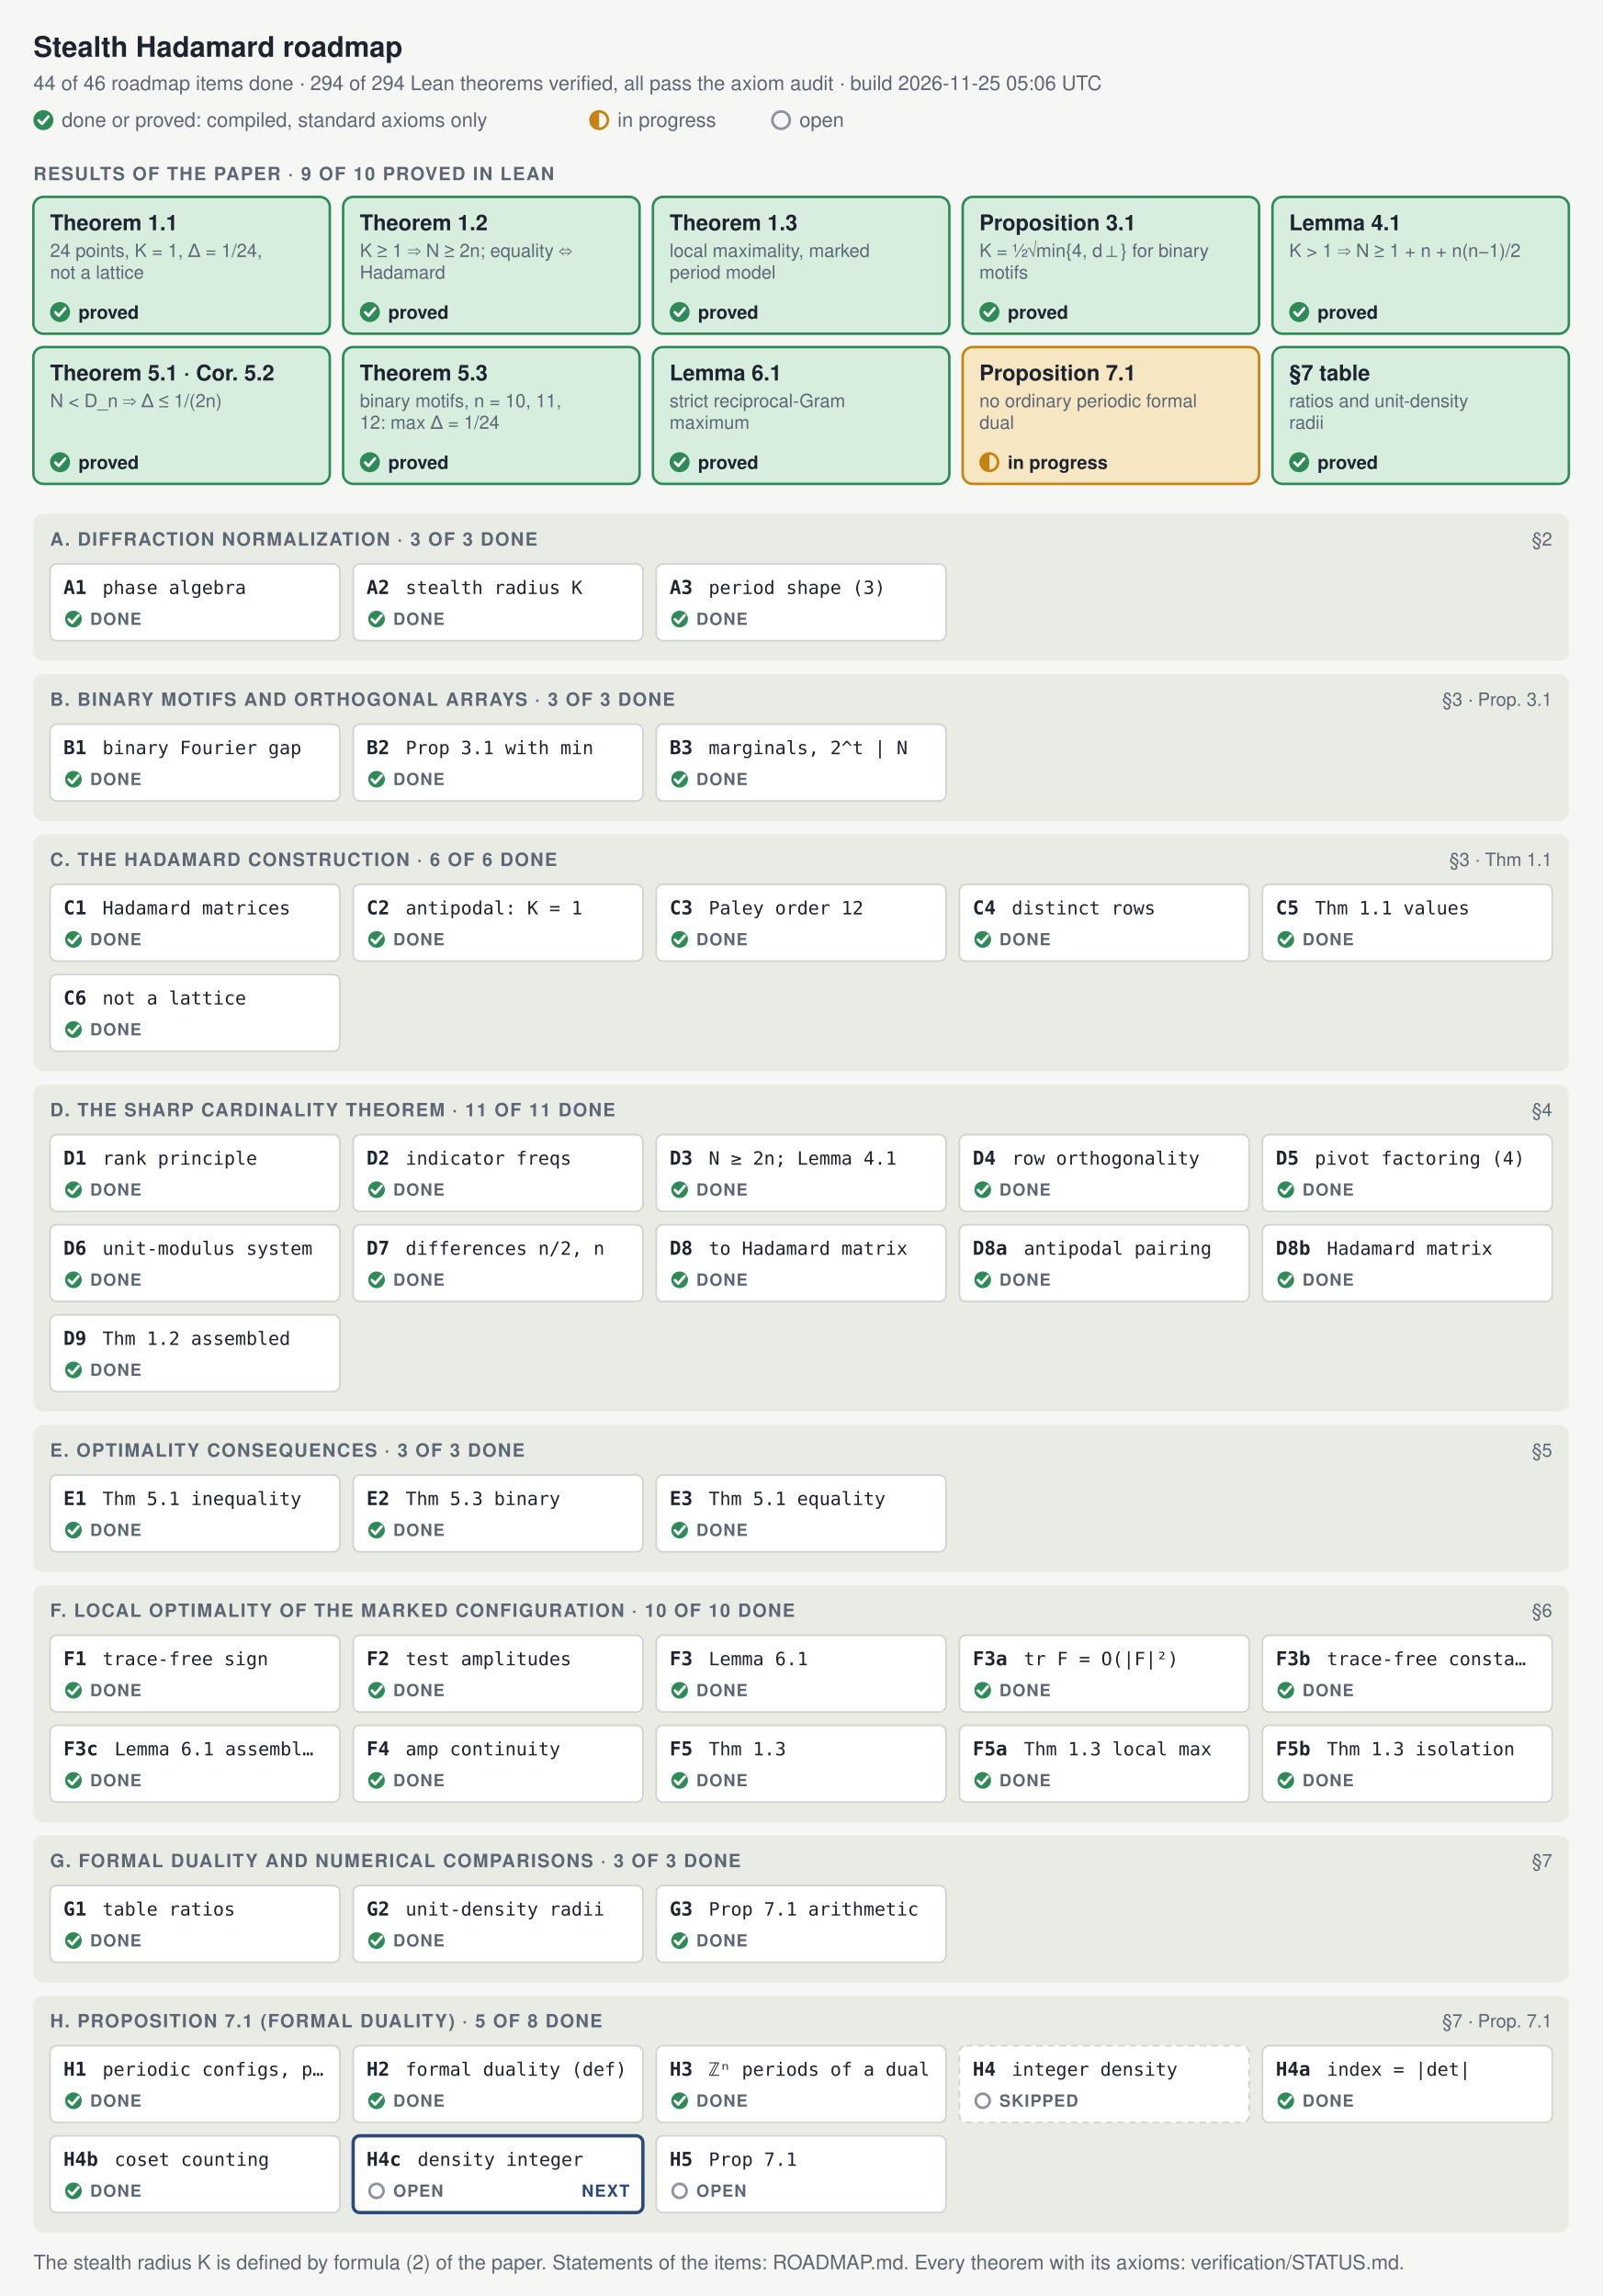
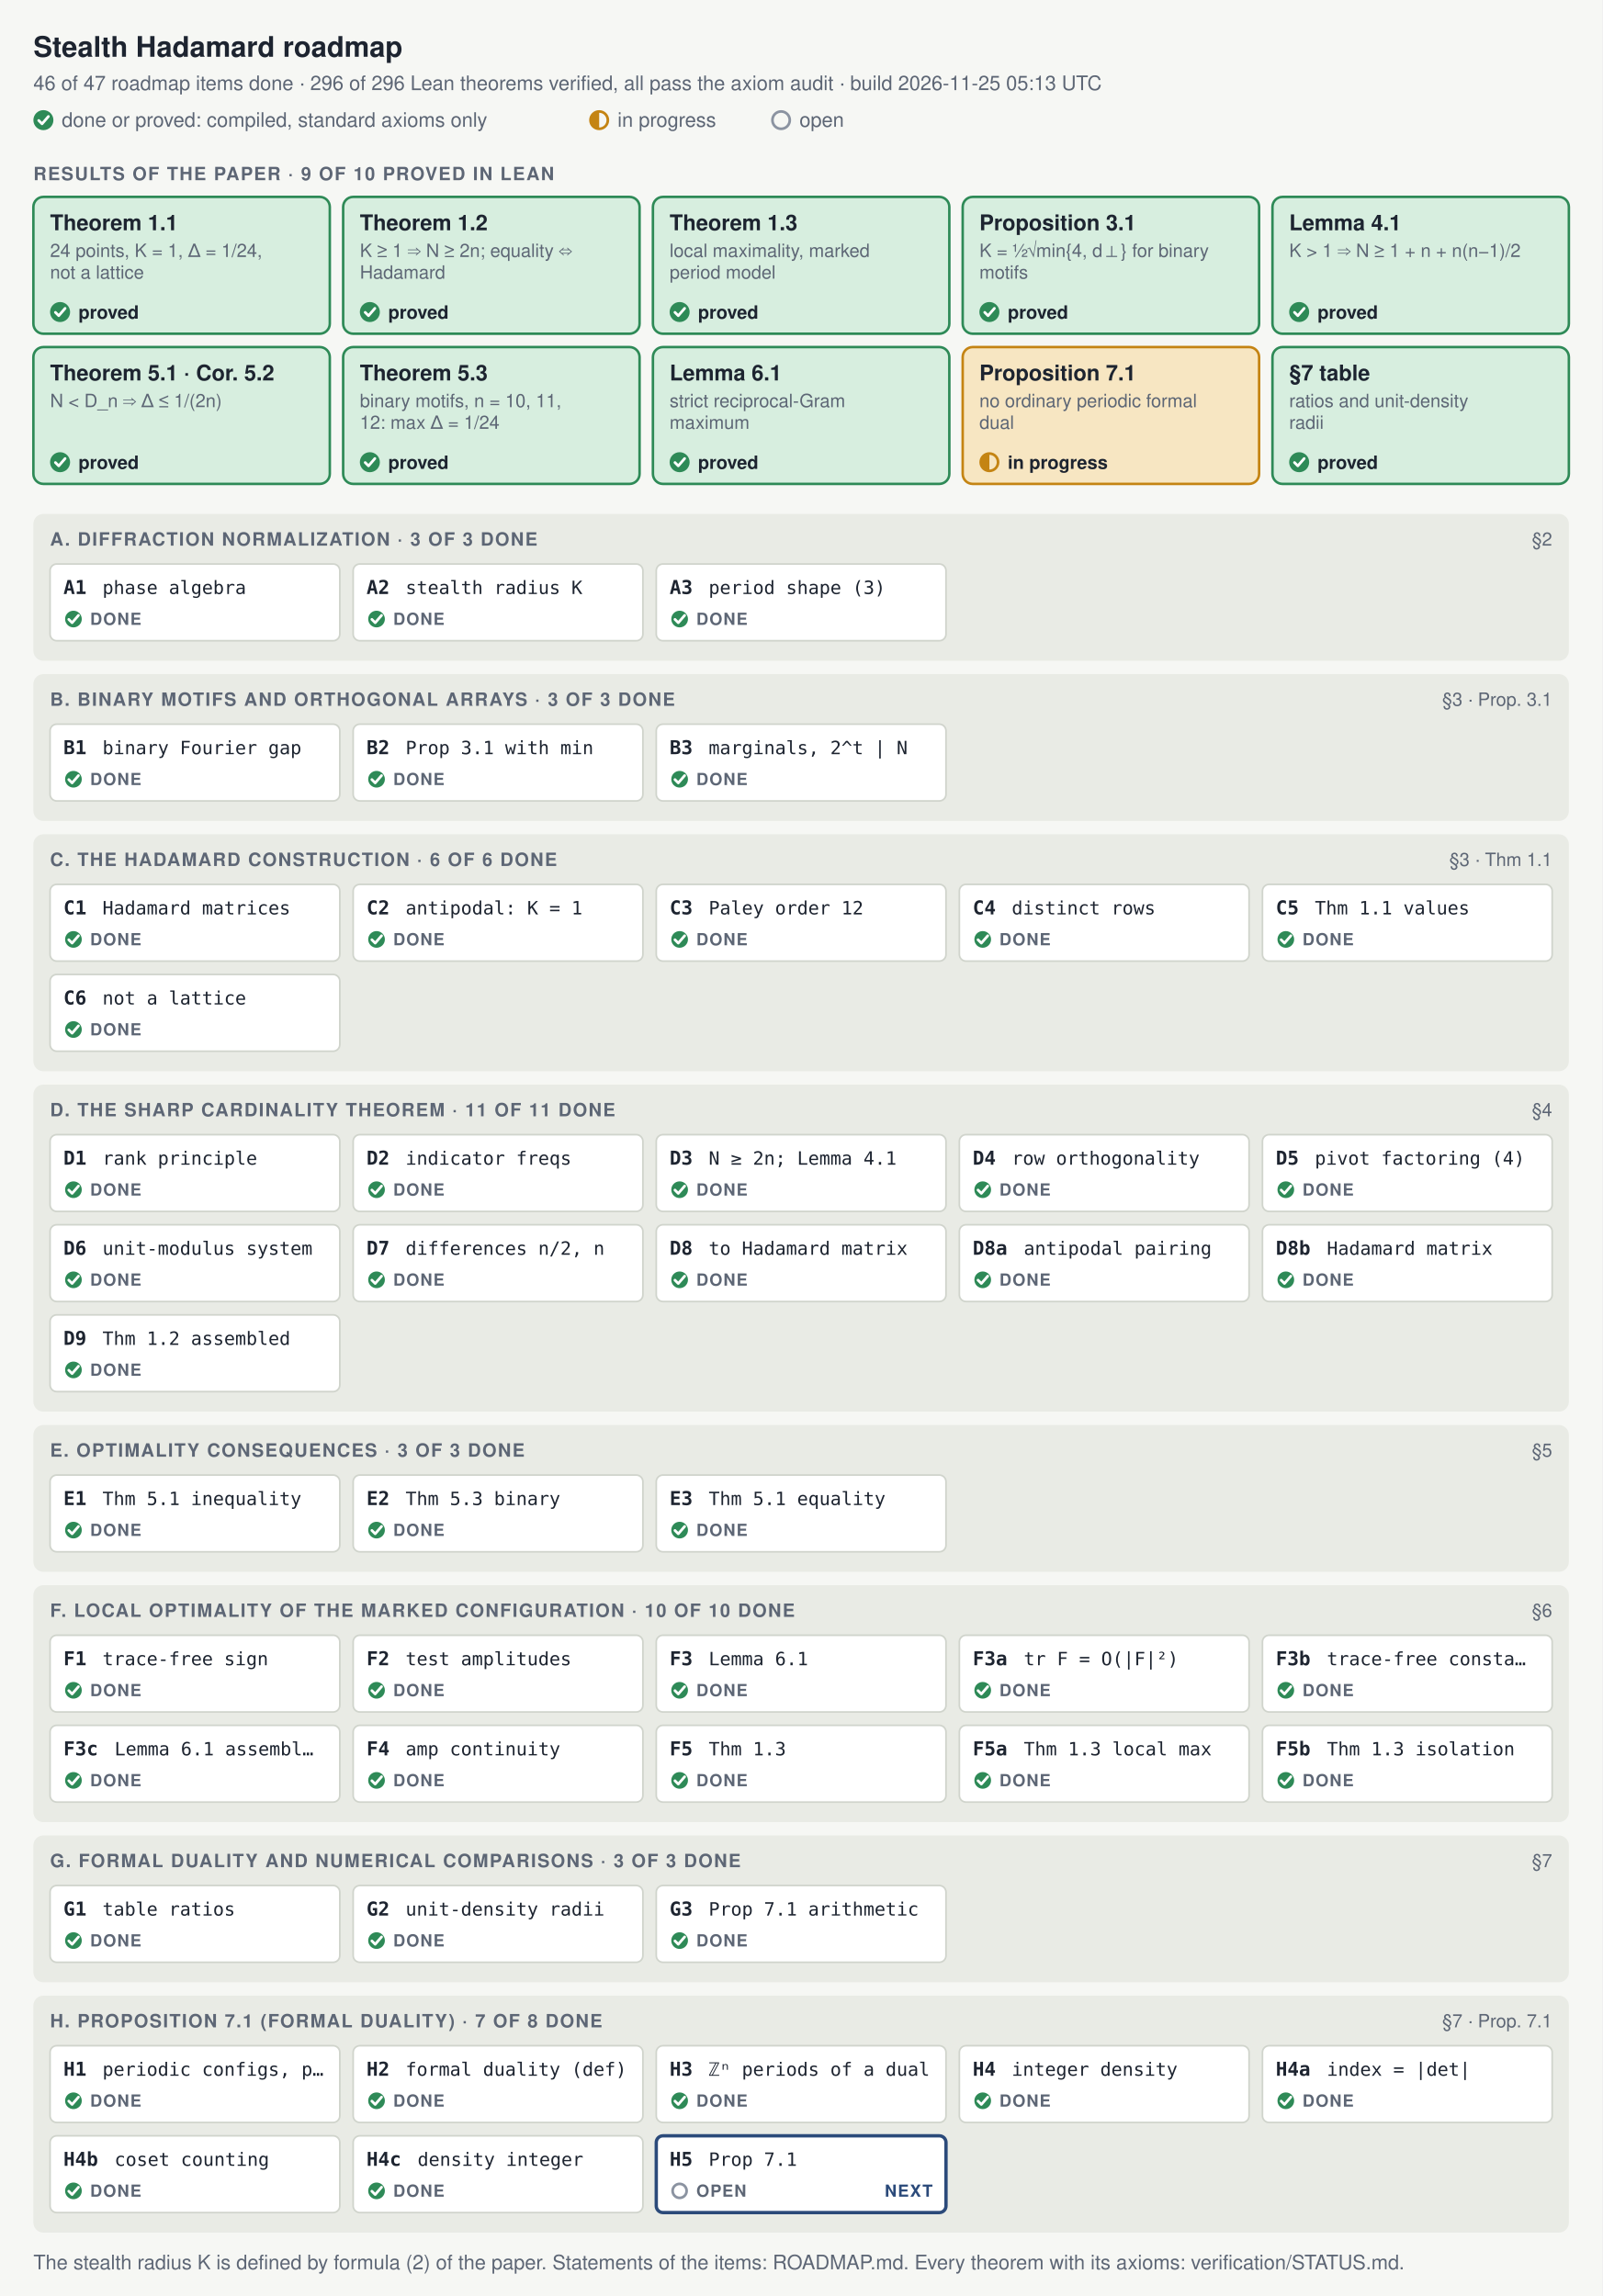
<svg xmlns="http://www.w3.org/2000/svg" viewBox="0 0 960 1376" width="960" height="1376" role="img" aria-labelledby="rm-t rm-d" font-family="-apple-system, Segoe UI, Helvetica, Arial, sans-serif">
  <style>.bg{fill:#f6f7f4}.band{fill:#e9ebe5}.box{fill:#fff;stroke:#d0d4cc}.tt{font-size:17px;font-weight:600;fill:#1d2430}.sm{font-size:12px;fill:#5d6675}.lbl{font-size:11px;font-weight:600;letter-spacing:.07em;fill:#5d6675}.ref{font-size:11px;fill:#5d6675}.rn{font-size:13px;font-weight:600;fill:#1d2430}.rs{font-size:11px;fill:#5d6675}.st{font-size:11px;font-weight:600;fill:#1d2430}.id{font-family:ui-monospace, Menlo, Consolas, monospace;font-size:11.5px;font-weight:600;fill:#1d2430}.nm{font-family:ui-monospace, Menlo, Consolas, monospace;font-size:11px;fill:#1d2430}.ct{font-size:10px;font-weight:600;letter-spacing:.06em;fill:#5d6675}.ct.nx{fill:#2b4a7a}.next{stroke:#2b4a7a;stroke-width:2}.dash{stroke-dasharray:4 3}.g{fill:#2e8a57}.a{fill:#c48413}.s{fill:#8b93a1}.gs{stroke:#2e8a57}.as{stroke:#c48413}.ss{stroke:#8b93a1}.rg{fill:#d7eedf;stroke:#2e8a57;stroke-width:1.5}.ra{fill:#f7e6c2;stroke:#c48413;stroke-width:1.5}.ro{fill:#e3e6ea;stroke:#8b93a1;stroke-width:1.5;stroke-dasharray:4 3}.ic{fill:none;stroke-width:1.6}.ck{fill:none;stroke:#fff;stroke-width:1.6;stroke-linecap:round;stroke-linejoin:round}@media (prefers-color-scheme: dark){.bg{fill:#14181f}.band{fill:#1a1f27}.box{fill:#1b2029;stroke:#2e3542}.tt,.rn,.st,.id,.nm{fill:#e4e7ec}.sm,.lbl,.ref,.rs,.ct{fill:#9aa3b2}.ct.nx{fill:#8fb0e6}.next{stroke:#8fb0e6}.g{fill:#5cc08a}.a{fill:#e6a93c}.s{fill:#8e97a6}.gs{stroke:#5cc08a}.as{stroke:#e6a93c}.ss{stroke:#8e97a6}.rg{fill:#1e3a2b;stroke:#5cc08a}.ra{fill:#3d3018;stroke:#e6a93c}.ro{fill:#262c36;stroke:#8e97a6}.ck{stroke:#14181f}}</style>
  <rect class="bg" x="0" y="0" width="960" height="1376" />
  <text x="20" y="34" class="tt">Stealth Hadamard roadmap</text>
-   <text x="20" y="54" class="sm">44 of 46 roadmap items done · 294 of 294 Lean theorems verified, all pass the axiom audit · build 2026-11-25 05:06 UTC</text>
+   <text x="20" y="54" class="sm">46 of 47 roadmap items done · 296 of 296 Lean theorems verified, all pass the axiom audit · build 2026-11-25 05:13 UTC</text>
  <circle class="g" cx="26" cy="72" r="6" />
  <path class="ck" d="M23.2 72.2 l2 2 l3.8 -4.4" />
  <text x="37" y="76" class="sm">done or proved: compiled, standard axioms only</text>
  <circle class="ic as" cx="359" cy="72" r="5.2" />
  <path class="a" d="M359 66.8 a5.2 5.2 0 0 0 0 10.4 z" />
  <text x="370" y="76" class="sm">in progress</text>
  <circle class="ic ss" cx="468" cy="72" r="5.2" />
  <text x="479" y="76" class="sm">open</text>
  <text x="20" y="108" class="lbl">RESULTS OF THE PAPER · 9 OF 10 PROVED IN LEAN</text>
  <rect class="rg" x="20.0" y="118" width="177.6" height="82" rx="6" />
  <text x="30.0" y="138" class="rn">Theorem 1.1</text>
  <text x="30.0" y="154" class="rs">24 points, K = 1, Δ = 1/24,</text>
  <text x="30.0" y="167" class="rs">not a lattice</text>
  <circle class="g" cx="36.0" cy="187" r="6" />
  <path class="ck" d="M33.2 187.2 l2 2 l3.8 -4.4" />
  <text x="47.0" y="191" class="st">proved</text>
  <rect class="rg" x="205.6" y="118" width="177.6" height="82" rx="6" />
  <text x="215.6" y="138" class="rn">Theorem 1.2</text>
  <text x="215.6" y="154" class="rs">K ≥ 1 ⇒ N ≥ 2n; equality ⇔</text>
  <text x="215.6" y="167" class="rs">Hadamard</text>
  <circle class="g" cx="221.6" cy="187" r="6" />
  <path class="ck" d="M218.8 187.2 l2 2 l3.8 -4.4" />
  <text x="232.6" y="191" class="st">proved</text>
  <rect class="rg" x="391.2" y="118" width="177.6" height="82" rx="6" />
  <text x="401.2" y="138" class="rn">Theorem 1.3</text>
  <text x="401.2" y="154" class="rs">local maximality, marked</text>
  <text x="401.2" y="167" class="rs">period model</text>
  <circle class="g" cx="407.2" cy="187" r="6" />
  <path class="ck" d="M404.4 187.2 l2 2 l3.8 -4.4" />
  <text x="418.2" y="191" class="st">proved</text>
  <rect class="rg" x="576.8" y="118" width="177.6" height="82" rx="6" />
  <text x="586.8" y="138" class="rn">Proposition 3.1</text>
  <text x="586.8" y="154" class="rs">K = ½√min{4, d⊥} for binary</text>
  <text x="586.8" y="167" class="rs">motifs</text>
  <circle class="g" cx="592.8" cy="187" r="6" />
  <path class="ck" d="M590.0 187.2 l2 2 l3.8 -4.4" />
  <text x="603.8" y="191" class="st">proved</text>
  <rect class="rg" x="762.4" y="118" width="177.6" height="82" rx="6" />
  <text x="772.4" y="138" class="rn">Lemma 4.1</text>
  <text x="772.4" y="154" class="rs">K &gt; 1 ⇒ N ≥ 1 + n + n(n−1)/2</text>
  <circle class="g" cx="778.4" cy="187" r="6" />
  <path class="ck" d="M775.6 187.2 l2 2 l3.8 -4.4" />
  <text x="789.4" y="191" class="st">proved</text>
  <rect class="rg" x="20.0" y="208" width="177.6" height="82" rx="6" />
  <text x="30.0" y="228" class="rn">Theorem 5.1 · Cor. 5.2</text>
  <text x="30.0" y="244" class="rs">N &lt; D_n ⇒ Δ ≤ 1/(2n)</text>
  <circle class="g" cx="36.0" cy="277" r="6" />
  <path class="ck" d="M33.2 277.2 l2 2 l3.8 -4.4" />
  <text x="47.0" y="281" class="st">proved</text>
  <rect class="rg" x="205.6" y="208" width="177.6" height="82" rx="6" />
  <text x="215.6" y="228" class="rn">Theorem 5.3</text>
  <text x="215.6" y="244" class="rs">binary motifs, n = 10, 11,</text>
  <text x="215.6" y="257" class="rs">12: max Δ = 1/24</text>
  <circle class="g" cx="221.6" cy="277" r="6" />
  <path class="ck" d="M218.8 277.2 l2 2 l3.8 -4.4" />
  <text x="232.6" y="281" class="st">proved</text>
  <rect class="rg" x="391.2" y="208" width="177.6" height="82" rx="6" />
  <text x="401.2" y="228" class="rn">Lemma 6.1</text>
  <text x="401.2" y="244" class="rs">strict reciprocal-Gram</text>
  <text x="401.2" y="257" class="rs">maximum</text>
  <circle class="g" cx="407.2" cy="277" r="6" />
  <path class="ck" d="M404.4 277.2 l2 2 l3.8 -4.4" />
  <text x="418.2" y="281" class="st">proved</text>
  <rect class="ra" x="576.8" y="208" width="177.6" height="82" rx="6" />
  <text x="586.8" y="228" class="rn">Proposition 7.1</text>
  <text x="586.8" y="244" class="rs">no ordinary periodic formal</text>
  <text x="586.8" y="257" class="rs">dual</text>
  <circle class="ic as" cx="592.8" cy="277" r="5.2" />
  <path class="a" d="M592.8 271.8 a5.2 5.2 0 0 0 0 10.4 z" />
  <text x="603.8" y="281" class="st">in progress</text>
  <rect class="rg" x="762.4" y="208" width="177.6" height="82" rx="6" />
  <text x="772.4" y="228" class="rn">§7 table</text>
  <text x="772.4" y="244" class="rs">ratios and unit-density</text>
  <text x="772.4" y="257" class="rs">radii</text>
  <circle class="g" cx="778.4" cy="277" r="6" />
  <path class="ck" d="M775.6 277.2 l2 2 l3.8 -4.4" />
  <text x="789.4" y="281" class="st">proved</text>
  <rect class="band" x="20" y="308" width="920" height="88" rx="6" />
  <text x="30" y="327" class="lbl">A. DIFFRACTION NORMALIZATION · 3 OF 3 DONE</text>
  <text x="930" y="327" class="ref" text-anchor="end">§2</text>
  <rect class="box" x="30.0" y="338" width="173.6" height="46" rx="4" />
  <text x="38.0" y="356" class="id">A1</text>
  <text x="61.4" y="356" class="nm">phase algebra</text>
  <circle class="g" cx="44.0" cy="371" r="5" />
  <path class="ck" d="M41.2 371.2 l2 2 l3.8 -4.4" />
  <text x="54.0" y="374.5" class="ct">DONE</text>
  <rect class="box" x="211.6" y="338" width="173.6" height="46" rx="4" />
  <text x="219.6" y="356" class="id">A2</text>
  <text x="243.0" y="356" class="nm">stealth radius K</text>
  <circle class="g" cx="225.6" cy="371" r="5" />
  <path class="ck" d="M222.8 371.2 l2 2 l3.8 -4.4" />
  <text x="235.6" y="374.5" class="ct">DONE</text>
  <rect class="box" x="393.2" y="338" width="173.6" height="46" rx="4" />
  <text x="401.2" y="356" class="id">A3</text>
  <text x="424.6" y="356" class="nm">period shape (3)</text>
  <circle class="g" cx="407.2" cy="371" r="5" />
  <path class="ck" d="M404.4 371.2 l2 2 l3.8 -4.4" />
  <text x="417.2" y="374.5" class="ct">DONE</text>
  <rect class="band" x="20" y="404" width="920" height="88" rx="6" />
  <text x="30" y="423" class="lbl">B. BINARY MOTIFS AND ORTHOGONAL ARRAYS · 3 OF 3 DONE</text>
  <text x="930" y="423" class="ref" text-anchor="end">§3 · Prop. 3.1</text>
  <rect class="box" x="30.0" y="434" width="173.6" height="46" rx="4" />
  <text x="38.0" y="452" class="id">B1</text>
  <text x="61.4" y="452" class="nm">binary Fourier gap</text>
  <circle class="g" cx="44.0" cy="467" r="5" />
  <path class="ck" d="M41.2 467.2 l2 2 l3.8 -4.4" />
  <text x="54.0" y="470.5" class="ct">DONE</text>
  <rect class="box" x="211.6" y="434" width="173.6" height="46" rx="4" />
  <text x="219.6" y="452" class="id">B2</text>
  <text x="243.0" y="452" class="nm">Prop 3.1 with min</text>
  <circle class="g" cx="225.6" cy="467" r="5" />
  <path class="ck" d="M222.8 467.2 l2 2 l3.8 -4.4" />
  <text x="235.6" y="470.5" class="ct">DONE</text>
  <rect class="box" x="393.2" y="434" width="173.6" height="46" rx="4" />
  <text x="401.2" y="452" class="id">B3</text>
  <text x="424.6" y="452" class="nm">marginals, 2^t | N</text>
  <circle class="g" cx="407.2" cy="467" r="5" />
  <path class="ck" d="M404.4 467.2 l2 2 l3.8 -4.4" />
  <text x="417.2" y="470.5" class="ct">DONE</text>
  <rect class="band" x="20" y="500" width="920" height="142" rx="6" />
  <text x="30" y="519" class="lbl">C. THE HADAMARD CONSTRUCTION · 6 OF 6 DONE</text>
  <text x="930" y="519" class="ref" text-anchor="end">§3 · Thm 1.1</text>
  <rect class="box" x="30.0" y="530" width="173.6" height="46" rx="4" />
  <text x="38.0" y="548" class="id">C1</text>
  <text x="61.4" y="548" class="nm">Hadamard matrices</text>
  <circle class="g" cx="44.0" cy="563" r="5" />
  <path class="ck" d="M41.2 563.2 l2 2 l3.8 -4.4" />
  <text x="54.0" y="566.5" class="ct">DONE</text>
  <rect class="box" x="211.6" y="530" width="173.6" height="46" rx="4" />
  <text x="219.6" y="548" class="id">C2</text>
  <text x="243.0" y="548" class="nm">antipodal: K = 1</text>
  <circle class="g" cx="225.6" cy="563" r="5" />
  <path class="ck" d="M222.8 563.2 l2 2 l3.8 -4.4" />
  <text x="235.6" y="566.5" class="ct">DONE</text>
  <rect class="box" x="393.2" y="530" width="173.6" height="46" rx="4" />
  <text x="401.2" y="548" class="id">C3</text>
  <text x="424.6" y="548" class="nm">Paley order 12</text>
  <circle class="g" cx="407.2" cy="563" r="5" />
  <path class="ck" d="M404.4 563.2 l2 2 l3.8 -4.4" />
  <text x="417.2" y="566.5" class="ct">DONE</text>
  <rect class="box" x="574.8" y="530" width="173.6" height="46" rx="4" />
  <text x="582.8" y="548" class="id">C4</text>
  <text x="606.2" y="548" class="nm">distinct rows</text>
  <circle class="g" cx="588.8" cy="563" r="5" />
  <path class="ck" d="M586.0 563.2 l2 2 l3.8 -4.4" />
  <text x="598.8" y="566.5" class="ct">DONE</text>
  <rect class="box" x="756.4" y="530" width="173.6" height="46" rx="4" />
  <text x="764.4" y="548" class="id">C5</text>
  <text x="787.8" y="548" class="nm">Thm 1.1 values</text>
  <circle class="g" cx="770.4" cy="563" r="5" />
  <path class="ck" d="M767.6 563.2 l2 2 l3.8 -4.4" />
  <text x="780.4" y="566.5" class="ct">DONE</text>
  <rect class="box" x="30.0" y="584" width="173.6" height="46" rx="4" />
  <text x="38.0" y="602" class="id">C6</text>
  <text x="61.4" y="602" class="nm">not a lattice</text>
  <circle class="g" cx="44.0" cy="617" r="5" />
  <path class="ck" d="M41.2 617.2 l2 2 l3.8 -4.4" />
  <text x="54.0" y="620.5" class="ct">DONE</text>
  <rect class="band" x="20" y="650" width="920" height="196" rx="6" />
  <text x="30" y="669" class="lbl">D. THE SHARP CARDINALITY THEOREM · 11 OF 11 DONE</text>
  <text x="930" y="669" class="ref" text-anchor="end">§4</text>
  <rect class="box" x="30.0" y="680" width="173.6" height="46" rx="4" />
  <text x="38.0" y="698" class="id">D1</text>
  <text x="61.4" y="698" class="nm">rank principle</text>
  <circle class="g" cx="44.0" cy="713" r="5" />
  <path class="ck" d="M41.2 713.2 l2 2 l3.8 -4.4" />
  <text x="54.0" y="716.5" class="ct">DONE</text>
  <rect class="box" x="211.6" y="680" width="173.6" height="46" rx="4" />
  <text x="219.6" y="698" class="id">D2</text>
  <text x="243.0" y="698" class="nm">indicator freqs</text>
  <circle class="g" cx="225.6" cy="713" r="5" />
  <path class="ck" d="M222.8 713.2 l2 2 l3.8 -4.4" />
  <text x="235.6" y="716.5" class="ct">DONE</text>
  <rect class="box" x="393.2" y="680" width="173.6" height="46" rx="4" />
  <text x="401.2" y="698" class="id">D3</text>
  <text x="424.6" y="698" class="nm">N ≥ 2n; Lemma 4.1</text>
  <circle class="g" cx="407.2" cy="713" r="5" />
  <path class="ck" d="M404.4 713.2 l2 2 l3.8 -4.4" />
  <text x="417.2" y="716.5" class="ct">DONE</text>
  <rect class="box" x="574.8" y="680" width="173.6" height="46" rx="4" />
  <text x="582.8" y="698" class="id">D4</text>
  <text x="606.2" y="698" class="nm">row orthogonality</text>
  <circle class="g" cx="588.8" cy="713" r="5" />
  <path class="ck" d="M586.0 713.2 l2 2 l3.8 -4.4" />
  <text x="598.8" y="716.5" class="ct">DONE</text>
  <rect class="box" x="756.4" y="680" width="173.6" height="46" rx="4" />
  <text x="764.4" y="698" class="id">D5</text>
  <text x="787.8" y="698" class="nm">pivot factoring (4)</text>
  <circle class="g" cx="770.4" cy="713" r="5" />
  <path class="ck" d="M767.6 713.2 l2 2 l3.8 -4.4" />
  <text x="780.4" y="716.5" class="ct">DONE</text>
  <rect class="box" x="30.0" y="734" width="173.6" height="46" rx="4" />
  <text x="38.0" y="752" class="id">D6</text>
  <text x="61.4" y="752" class="nm">unit-modulus system</text>
  <circle class="g" cx="44.0" cy="767" r="5" />
  <path class="ck" d="M41.2 767.2 l2 2 l3.8 -4.4" />
  <text x="54.0" y="770.5" class="ct">DONE</text>
  <rect class="box" x="211.6" y="734" width="173.6" height="46" rx="4" />
  <text x="219.6" y="752" class="id">D7</text>
  <text x="243.0" y="752" class="nm">differences n/2, n</text>
  <circle class="g" cx="225.6" cy="767" r="5" />
  <path class="ck" d="M222.8 767.2 l2 2 l3.8 -4.4" />
  <text x="235.6" y="770.5" class="ct">DONE</text>
  <rect class="box" x="393.2" y="734" width="173.6" height="46" rx="4" />
  <text x="401.2" y="752" class="id">D8</text>
  <text x="424.6" y="752" class="nm">to Hadamard matrix</text>
  <circle class="g" cx="407.2" cy="767" r="5" />
  <path class="ck" d="M404.4 767.2 l2 2 l3.8 -4.4" />
  <text x="417.2" y="770.5" class="ct">DONE</text>
  <rect class="box" x="574.8" y="734" width="173.6" height="46" rx="4" />
  <text x="582.8" y="752" class="id">D8a</text>
  <text x="613.4" y="752" class="nm">antipodal pairing</text>
  <circle class="g" cx="588.8" cy="767" r="5" />
  <path class="ck" d="M586.0 767.2 l2 2 l3.8 -4.4" />
  <text x="598.8" y="770.5" class="ct">DONE</text>
  <rect class="box" x="756.4" y="734" width="173.6" height="46" rx="4" />
  <text x="764.4" y="752" class="id">D8b</text>
  <text x="795.0" y="752" class="nm">Hadamard matrix</text>
  <circle class="g" cx="770.4" cy="767" r="5" />
  <path class="ck" d="M767.6 767.2 l2 2 l3.8 -4.4" />
  <text x="780.4" y="770.5" class="ct">DONE</text>
  <rect class="box" x="30.0" y="788" width="173.6" height="46" rx="4" />
  <text x="38.0" y="806" class="id">D9</text>
  <text x="61.4" y="806" class="nm">Thm 1.2 assembled</text>
  <circle class="g" cx="44.0" cy="821" r="5" />
  <path class="ck" d="M41.2 821.2 l2 2 l3.8 -4.4" />
  <text x="54.0" y="824.5" class="ct">DONE</text>
  <rect class="band" x="20" y="854" width="920" height="88" rx="6" />
  <text x="30" y="873" class="lbl">E. OPTIMALITY CONSEQUENCES · 3 OF 3 DONE</text>
  <text x="930" y="873" class="ref" text-anchor="end">§5</text>
  <rect class="box" x="30.0" y="884" width="173.6" height="46" rx="4" />
  <text x="38.0" y="902" class="id">E1</text>
  <text x="61.4" y="902" class="nm">Thm 5.1 inequality</text>
  <circle class="g" cx="44.0" cy="917" r="5" />
  <path class="ck" d="M41.2 917.2 l2 2 l3.8 -4.4" />
  <text x="54.0" y="920.5" class="ct">DONE</text>
  <rect class="box" x="211.6" y="884" width="173.6" height="46" rx="4" />
  <text x="219.6" y="902" class="id">E2</text>
  <text x="243.0" y="902" class="nm">Thm 5.3 binary</text>
  <circle class="g" cx="225.6" cy="917" r="5" />
  <path class="ck" d="M222.8 917.2 l2 2 l3.8 -4.4" />
  <text x="235.6" y="920.5" class="ct">DONE</text>
  <rect class="box" x="393.2" y="884" width="173.6" height="46" rx="4" />
  <text x="401.2" y="902" class="id">E3</text>
  <text x="424.6" y="902" class="nm">Thm 5.1 equality</text>
  <circle class="g" cx="407.2" cy="917" r="5" />
  <path class="ck" d="M404.4 917.2 l2 2 l3.8 -4.4" />
  <text x="417.2" y="920.5" class="ct">DONE</text>
  <rect class="band" x="20" y="950" width="920" height="142" rx="6" />
  <text x="30" y="969" class="lbl">F. LOCAL OPTIMALITY OF THE MARKED CONFIGURATION · 10 OF 10 DONE</text>
  <text x="930" y="969" class="ref" text-anchor="end">§6</text>
  <rect class="box" x="30.0" y="980" width="173.6" height="46" rx="4" />
  <text x="38.0" y="998" class="id">F1</text>
  <text x="61.4" y="998" class="nm">trace-free sign</text>
  <circle class="g" cx="44.0" cy="1013" r="5" />
  <path class="ck" d="M41.2 1013.2 l2 2 l3.8 -4.4" />
  <text x="54.0" y="1016.5" class="ct">DONE</text>
  <rect class="box" x="211.6" y="980" width="173.6" height="46" rx="4" />
  <text x="219.6" y="998" class="id">F2</text>
  <text x="243.0" y="998" class="nm">test amplitudes</text>
  <circle class="g" cx="225.6" cy="1013" r="5" />
  <path class="ck" d="M222.8 1013.2 l2 2 l3.8 -4.4" />
  <text x="235.6" y="1016.5" class="ct">DONE</text>
  <rect class="box" x="393.2" y="980" width="173.6" height="46" rx="4" />
  <text x="401.2" y="998" class="id">F3</text>
  <text x="424.6" y="998" class="nm">Lemma 6.1</text>
  <circle class="g" cx="407.2" cy="1013" r="5" />
  <path class="ck" d="M404.4 1013.2 l2 2 l3.8 -4.4" />
  <text x="417.2" y="1016.5" class="ct">DONE</text>
  <rect class="box" x="574.8" y="980" width="173.6" height="46" rx="4" />
  <text x="582.8" y="998" class="id">F3a</text>
  <text x="613.4" y="998" class="nm">tr F = O(|F|²)</text>
  <circle class="g" cx="588.8" cy="1013" r="5" />
  <path class="ck" d="M586.0 1013.2 l2 2 l3.8 -4.4" />
  <text x="598.8" y="1016.5" class="ct">DONE</text>
  <rect class="box" x="756.4" y="980" width="173.6" height="46" rx="4" />
  <text x="764.4" y="998" class="id">F3b</text>
  <text x="795.0" y="998" class="nm">trace-free consta…</text>
  <circle class="g" cx="770.4" cy="1013" r="5" />
  <path class="ck" d="M767.6 1013.2 l2 2 l3.8 -4.4" />
  <text x="780.4" y="1016.5" class="ct">DONE</text>
  <rect class="box" x="30.0" y="1034" width="173.6" height="46" rx="4" />
  <text x="38.0" y="1052" class="id">F3c</text>
  <text x="68.6" y="1052" class="nm">Lemma 6.1 assembl…</text>
  <circle class="g" cx="44.0" cy="1067" r="5" />
  <path class="ck" d="M41.2 1067.2 l2 2 l3.8 -4.4" />
  <text x="54.0" y="1070.5" class="ct">DONE</text>
  <rect class="box" x="211.6" y="1034" width="173.6" height="46" rx="4" />
  <text x="219.6" y="1052" class="id">F4</text>
  <text x="243.0" y="1052" class="nm">amp continuity</text>
  <circle class="g" cx="225.6" cy="1067" r="5" />
  <path class="ck" d="M222.8 1067.2 l2 2 l3.8 -4.4" />
  <text x="235.6" y="1070.5" class="ct">DONE</text>
  <rect class="box" x="393.2" y="1034" width="173.6" height="46" rx="4" />
  <text x="401.2" y="1052" class="id">F5</text>
  <text x="424.6" y="1052" class="nm">Thm 1.3</text>
  <circle class="g" cx="407.2" cy="1067" r="5" />
  <path class="ck" d="M404.4 1067.2 l2 2 l3.8 -4.4" />
  <text x="417.2" y="1070.5" class="ct">DONE</text>
  <rect class="box" x="574.8" y="1034" width="173.6" height="46" rx="4" />
  <text x="582.8" y="1052" class="id">F5a</text>
  <text x="613.4" y="1052" class="nm">Thm 1.3 local max</text>
  <circle class="g" cx="588.8" cy="1067" r="5" />
  <path class="ck" d="M586.0 1067.2 l2 2 l3.8 -4.4" />
  <text x="598.8" y="1070.5" class="ct">DONE</text>
  <rect class="box" x="756.4" y="1034" width="173.6" height="46" rx="4" />
  <text x="764.4" y="1052" class="id">F5b</text>
  <text x="795.0" y="1052" class="nm">Thm 1.3 isolation</text>
  <circle class="g" cx="770.4" cy="1067" r="5" />
  <path class="ck" d="M767.6 1067.2 l2 2 l3.8 -4.4" />
  <text x="780.4" y="1070.5" class="ct">DONE</text>
  <rect class="band" x="20" y="1100" width="920" height="88" rx="6" />
  <text x="30" y="1119" class="lbl">G. FORMAL DUALITY AND NUMERICAL COMPARISONS · 3 OF 3 DONE</text>
  <text x="930" y="1119" class="ref" text-anchor="end">§7</text>
  <rect class="box" x="30.0" y="1130" width="173.6" height="46" rx="4" />
  <text x="38.0" y="1148" class="id">G1</text>
  <text x="61.4" y="1148" class="nm">table ratios</text>
  <circle class="g" cx="44.0" cy="1163" r="5" />
  <path class="ck" d="M41.2 1163.2 l2 2 l3.8 -4.4" />
  <text x="54.0" y="1166.5" class="ct">DONE</text>
  <rect class="box" x="211.6" y="1130" width="173.6" height="46" rx="4" />
  <text x="219.6" y="1148" class="id">G2</text>
  <text x="243.0" y="1148" class="nm">unit-density radii</text>
  <circle class="g" cx="225.6" cy="1163" r="5" />
  <path class="ck" d="M222.8 1163.2 l2 2 l3.8 -4.4" />
  <text x="235.6" y="1166.5" class="ct">DONE</text>
  <rect class="box" x="393.2" y="1130" width="173.6" height="46" rx="4" />
  <text x="401.2" y="1148" class="id">G3</text>
  <text x="424.6" y="1148" class="nm">Prop 7.1 arithmetic</text>
  <circle class="g" cx="407.2" cy="1163" r="5" />
  <path class="ck" d="M404.4 1163.2 l2 2 l3.8 -4.4" />
  <text x="417.2" y="1166.5" class="ct">DONE</text>
  <rect class="band" x="20" y="1196" width="920" height="142" rx="6" />
-   <text x="30" y="1215" class="lbl">H. PROPOSITION 7.1 (FORMAL DUALITY) · 5 OF 8 DONE</text>
+   <text x="30" y="1215" class="lbl">H. PROPOSITION 7.1 (FORMAL DUALITY) · 7 OF 8 DONE</text>
  <text x="930" y="1215" class="ref" text-anchor="end">§7 · Prop. 7.1</text>
  <rect class="box" x="30.0" y="1226" width="173.6" height="46" rx="4" />
  <text x="38.0" y="1244" class="id">H1</text>
  <text x="61.4" y="1244" class="nm">periodic configs, p…</text>
  <circle class="g" cx="44.0" cy="1259" r="5" />
  <path class="ck" d="M41.2 1259.2 l2 2 l3.8 -4.4" />
  <text x="54.0" y="1262.5" class="ct">DONE</text>
  <rect class="box" x="211.6" y="1226" width="173.6" height="46" rx="4" />
  <text x="219.6" y="1244" class="id">H2</text>
  <text x="243.0" y="1244" class="nm">formal duality (def)</text>
  <circle class="g" cx="225.6" cy="1259" r="5" />
  <path class="ck" d="M222.8 1259.2 l2 2 l3.8 -4.4" />
  <text x="235.6" y="1262.5" class="ct">DONE</text>
  <rect class="box" x="393.2" y="1226" width="173.6" height="46" rx="4" />
  <text x="401.2" y="1244" class="id">H3</text>
  <text x="424.6" y="1244" class="nm">ℤⁿ periods of a dual</text>
  <circle class="g" cx="407.2" cy="1259" r="5" />
  <path class="ck" d="M404.4 1259.2 l2 2 l3.8 -4.4" />
  <text x="417.2" y="1262.5" class="ct">DONE</text>
-   <rect class="box dash" x="574.8" y="1226" width="173.6" height="46" rx="4" />
+   <rect class="box" x="574.8" y="1226" width="173.6" height="46" rx="4" />
  <text x="582.8" y="1244" class="id">H4</text>
  <text x="606.2" y="1244" class="nm">integer density</text>
-   <circle class="ic ss" cx="588.8" cy="1259" r="4.2" />
-   <text x="598.8" y="1262.5" class="ct">SKIPPED</text>
+   <circle class="g" cx="588.8" cy="1259" r="5" />
+   <path class="ck" d="M586.0 1259.2 l2 2 l3.8 -4.4" />
+   <text x="598.8" y="1262.5" class="ct">DONE</text>
  <rect class="box" x="756.4" y="1226" width="173.6" height="46" rx="4" />
  <text x="764.4" y="1244" class="id">H4a</text>
  <text x="795.0" y="1244" class="nm">index = |det|</text>
  <circle class="g" cx="770.4" cy="1259" r="5" />
  <path class="ck" d="M767.6 1259.2 l2 2 l3.8 -4.4" />
  <text x="780.4" y="1262.5" class="ct">DONE</text>
  <rect class="box" x="30.0" y="1280" width="173.6" height="46" rx="4" />
  <text x="38.0" y="1298" class="id">H4b</text>
  <text x="68.6" y="1298" class="nm">coset counting</text>
  <circle class="g" cx="44.0" cy="1313" r="5" />
  <path class="ck" d="M41.2 1313.2 l2 2 l3.8 -4.4" />
  <text x="54.0" y="1316.5" class="ct">DONE</text>
-   <rect class="box next" x="211.6" y="1280" width="173.6" height="46" rx="4" />
+   <rect class="box" x="211.6" y="1280" width="173.6" height="46" rx="4" />
  <text x="219.6" y="1298" class="id">H4c</text>
  <text x="250.2" y="1298" class="nm">density integer</text>
-   <circle class="ic ss" cx="225.6" cy="1313" r="4.2" />
-   <text x="235.6" y="1316.5" class="ct">OPEN</text>
-   <text x="377.2" y="1316.5" class="ct nx" text-anchor="end">NEXT</text>
-   <rect class="box" x="393.2" y="1280" width="173.6" height="46" rx="4" />
+   <circle class="g" cx="225.6" cy="1313" r="5" />
+   <path class="ck" d="M222.8 1313.2 l2 2 l3.8 -4.4" />
+   <text x="235.6" y="1316.5" class="ct">DONE</text>
+   <rect class="box next" x="393.2" y="1280" width="173.6" height="46" rx="4" />
  <text x="401.2" y="1298" class="id">H5</text>
  <text x="424.6" y="1298" class="nm">Prop 7.1</text>
  <circle class="ic ss" cx="407.2" cy="1313" r="4.2" />
  <text x="417.2" y="1316.5" class="ct">OPEN</text>
+   <text x="558.8" y="1316.5" class="ct nx" text-anchor="end">NEXT</text>
  <text x="20" y="1360" class="sm">The stealth radius K is defined by formula (2) of the paper. Statements of the items: ROADMAP.md. Every theorem with its axioms: verification/STATUS.md.</text>
</svg>
